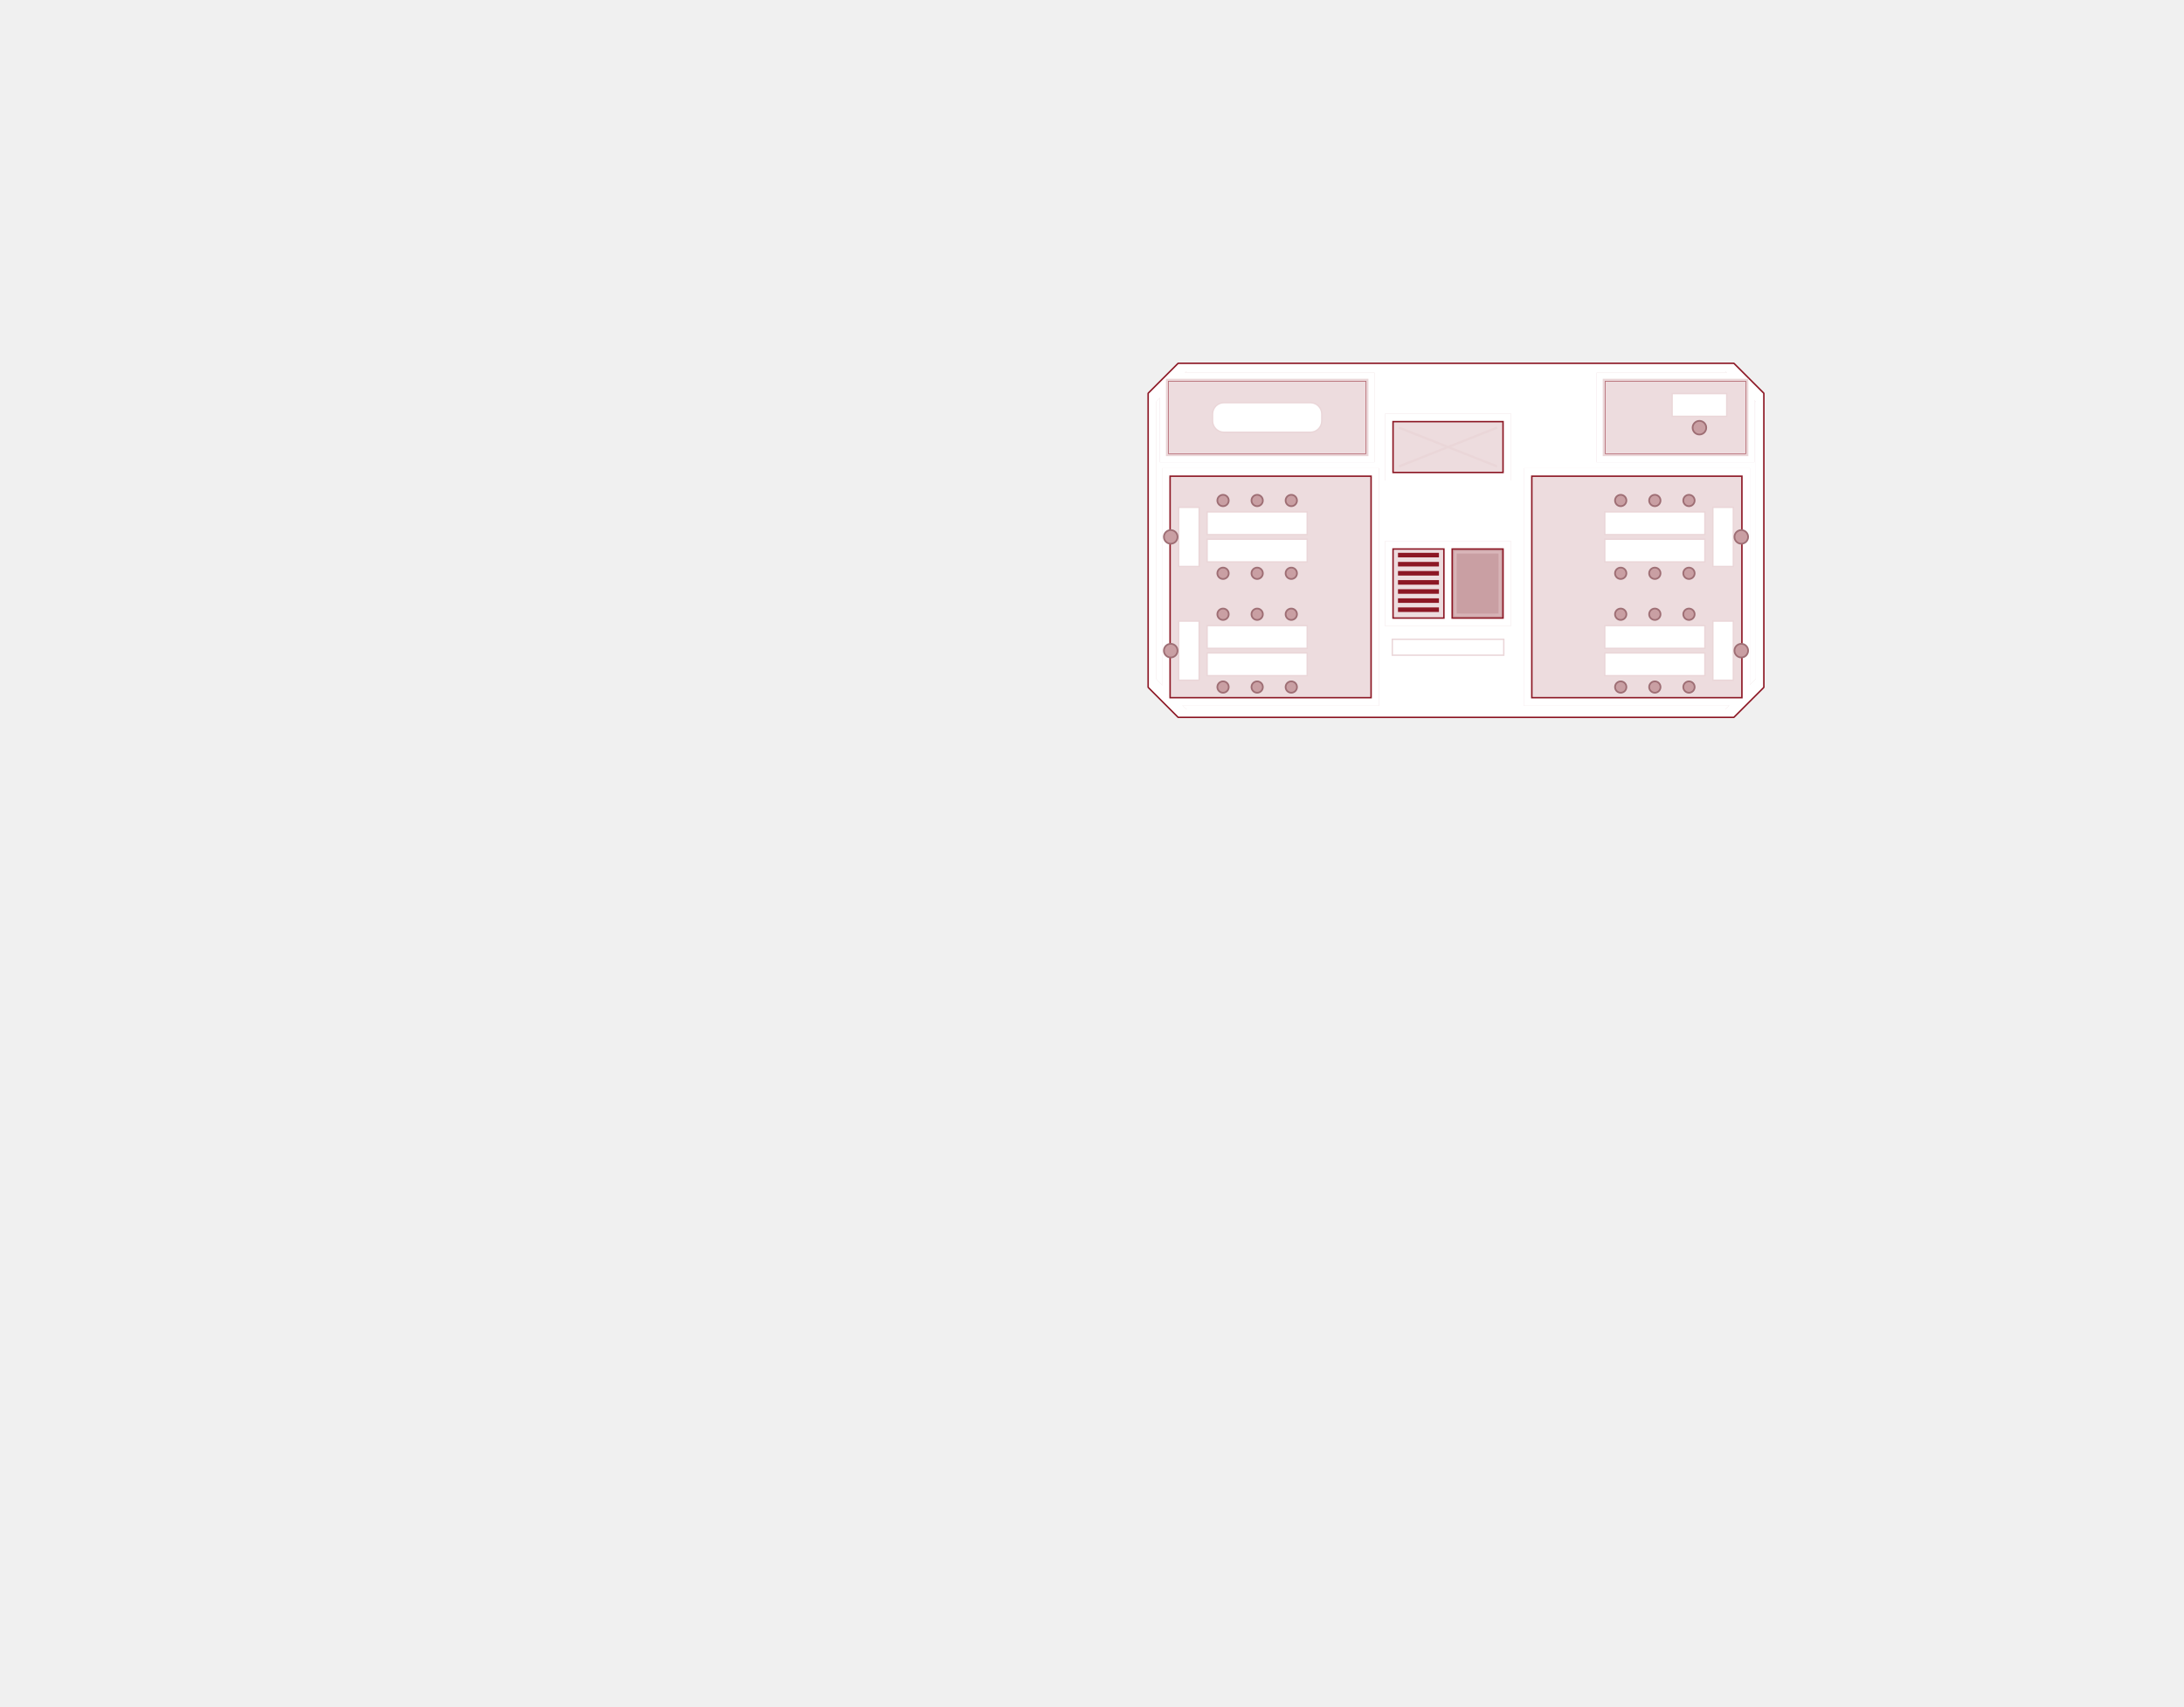
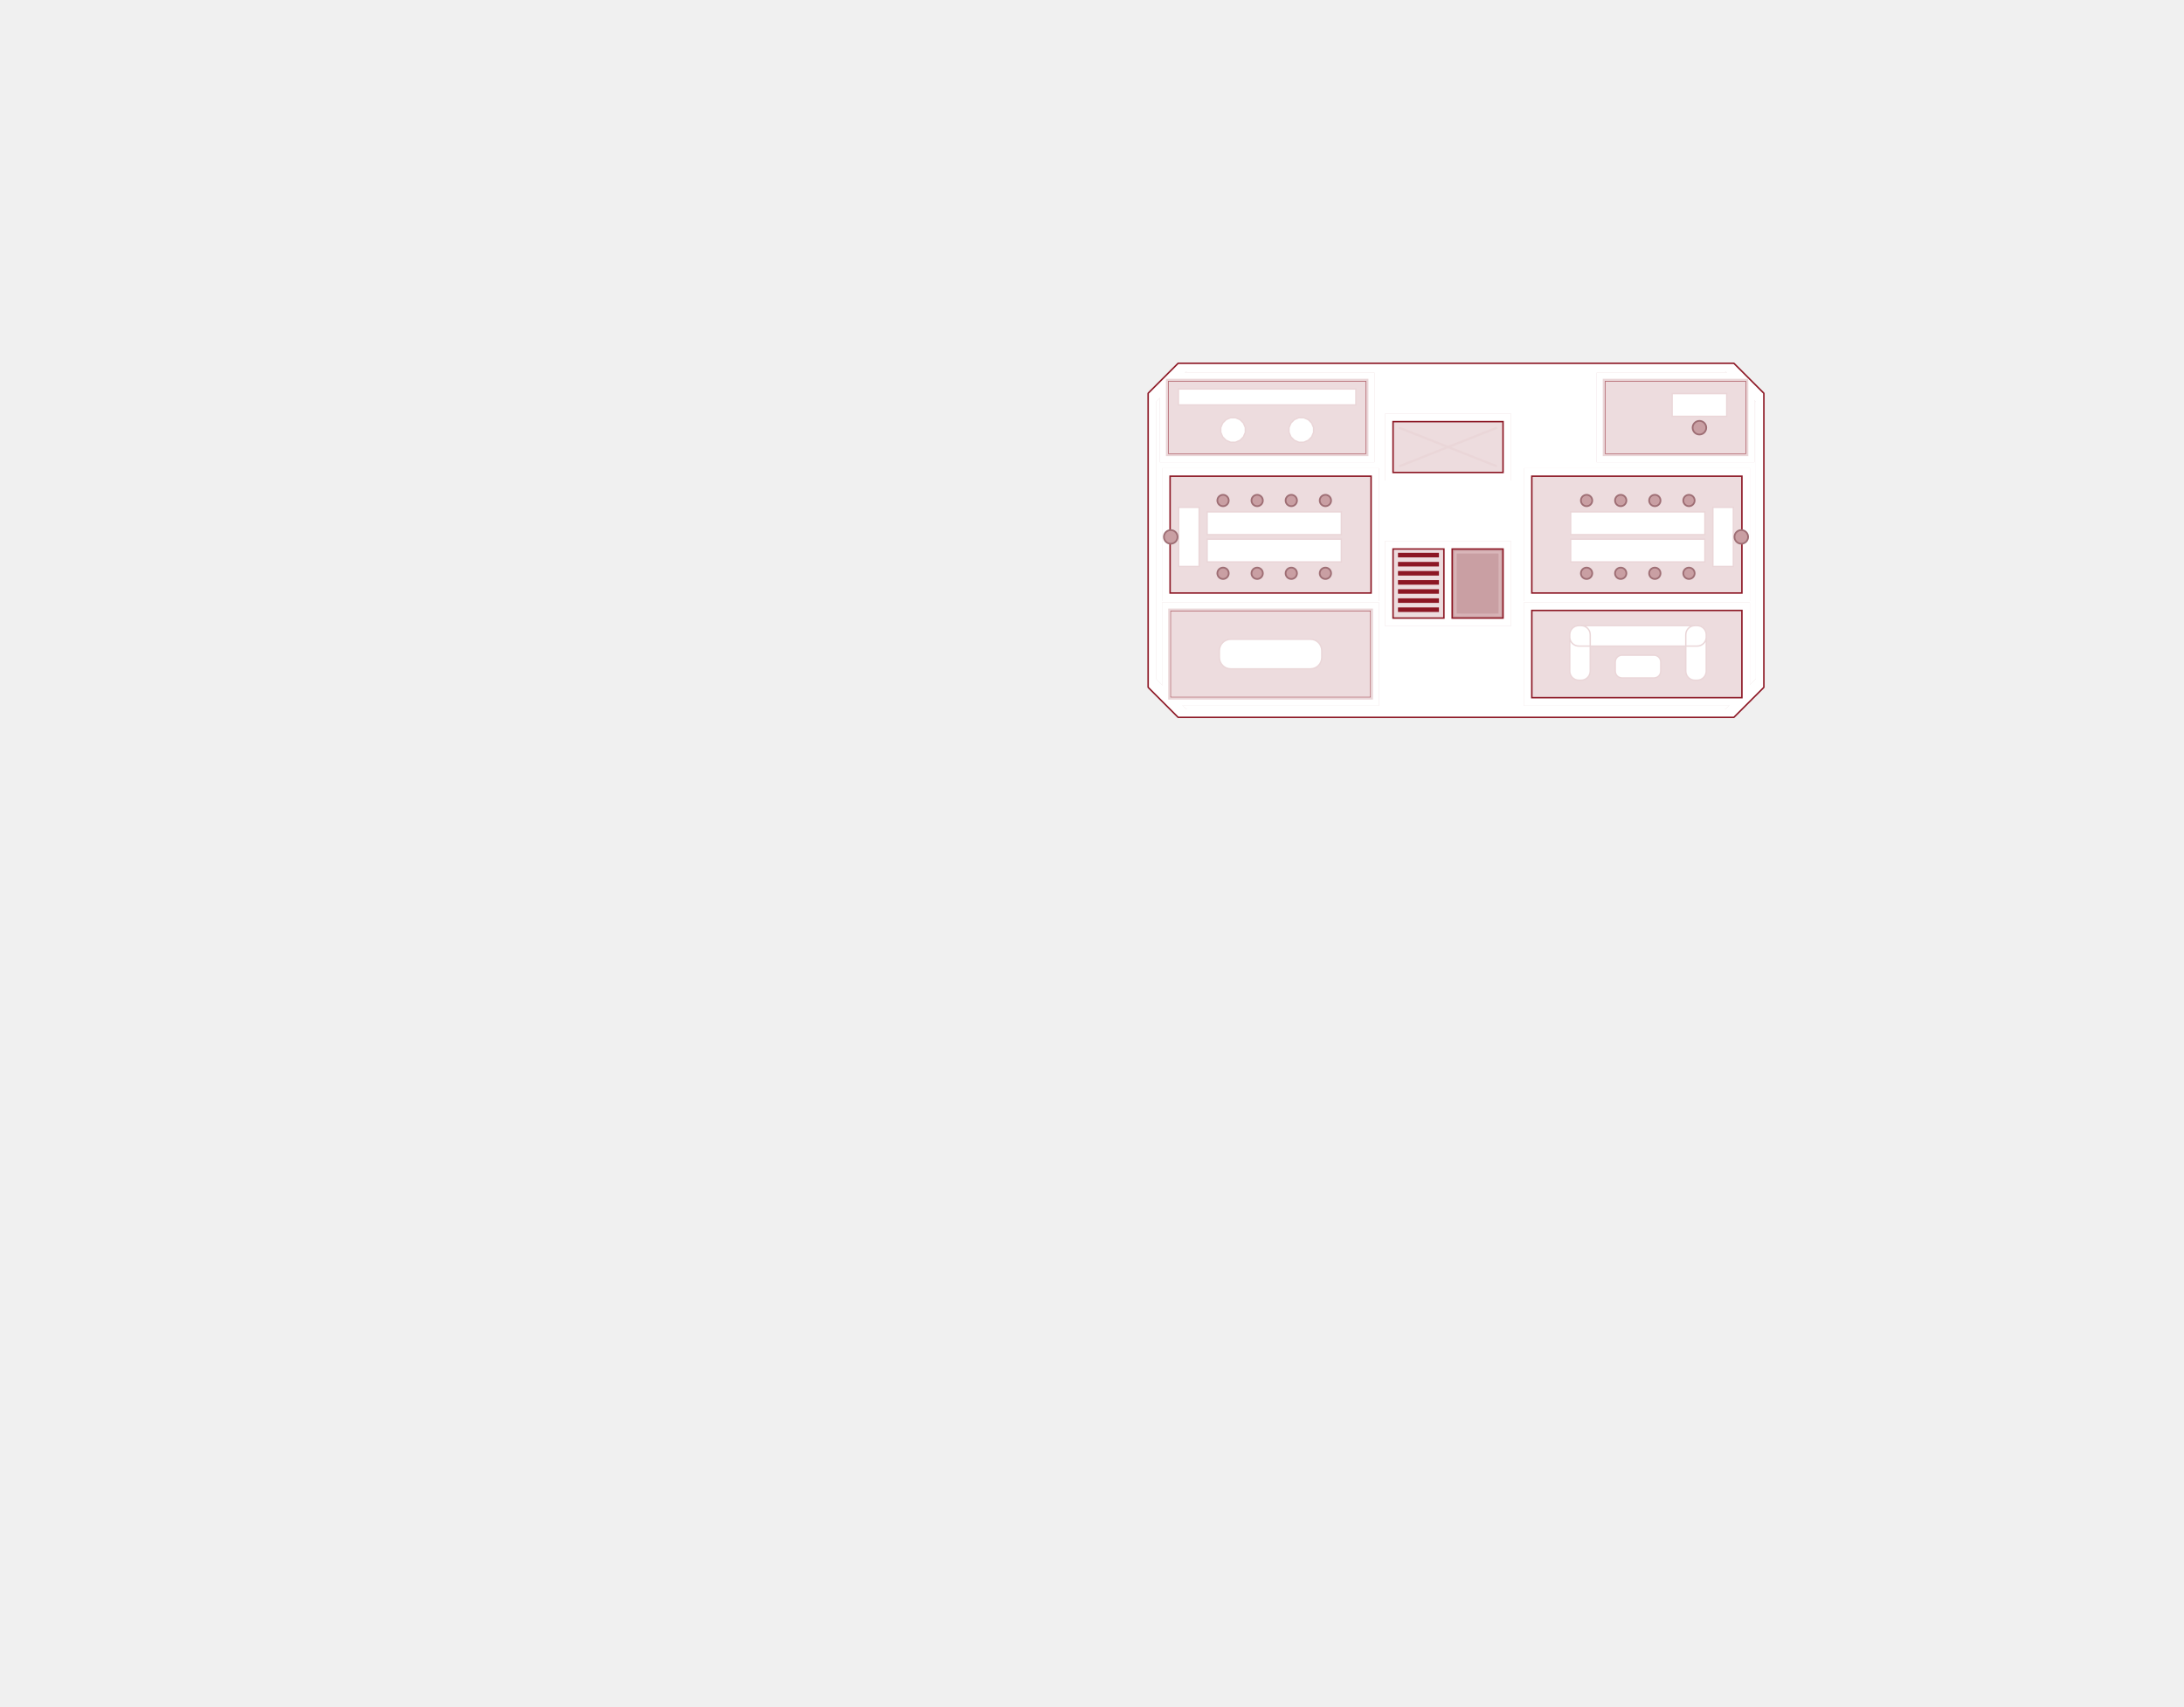
<svg xmlns="http://www.w3.org/2000/svg" viewBox="-320 -250 1920 1500" preserveAspectRatio="none">
  <style>.f{fill:#dcc7c8;stroke:#e2cfd0;stroke-width:2}.fr{fill:none;stroke:#d2bbbd;stroke-width:1.5}.v{fill:#bccad8}.vw{fill:none;stroke:#a9bacb;stroke-width:2;stroke-linecap:round}.b,.b2{stroke:none;stroke-width:0}.b{fill:#c99fa3}.b2{fill:#bd9196}.r,.or{fill:none;stroke:#ad7f85;stroke-width:1.6}.rk{fill:#cfa8ac;stroke:#9e6e74;stroke-width:1}.w{fill:#ffffff;stroke:#8c1724;stroke-width:2.6;paint-order:stroke;stroke-linejoin:round}.w2{fill:#eddcde;stroke:#8c1724;stroke-width:2.6;paint-order:stroke}.t{fill:none;stroke:#ead6d8;stroke-width:2}.tk{fill:#ffffff;stroke:#ead6d8;stroke-width:1.2}.s{fill:none;stroke:#8c1724;stroke-dasharray:4 4}.d{fill:none;stroke:#8c1724;stroke-width:3.5;stroke-linecap:round;stroke-dasharray:0 11}.l{fill:none;stroke:#ead6d8;stroke-width:3;stroke-dasharray:22 18}.o{fill:#c99fa3;stroke:#9e6e74;stroke-width:1.5}</style>
  <defs>
    <filter id="e">
      <feMorphology in="SourceAlpha" operator="erode" radius="8" result="a" />
      <feMorphology in="SourceAlpha" operator="erode" radius="10" result="b" />
      <feComposite in="a" in2="b" operator="out" result="c" />
      <feFlood flood-color="#e6cfd2" />
      <feComposite in2="c" operator="in" />
    </filter>
    <filter id="eb">
      <feMorphology in="SourceAlpha" operator="erode" radius="2" result="a" />
      <feMorphology in="SourceAlpha" operator="erode" radius="4.5" result="b" />
      <feComposite in="a" in2="b" operator="out" result="c" />
      <feFlood flood-color="#d9b6b9" />
      <feComposite in2="c" operator="in" />
    </filter>
    <filter id="sb">
      <feGaussianBlur stdDeviation="0.4" />
    </filter>
    <filter id="sh">
      <feDropShadow dx="0" dy="5" stdDeviation="4" flood-color="#5a101a40" />
    </filter>
  </defs>
  <g id="B" filter="url(#sh)">
    <path class="b" d="M956 232h46v62h-46z" />
  </g>
  <use href="#B" filter="url(#eb)" />
  <g filter="url(#sb)" />
-   <path class="w2" d="M708 168h178v196H708zm318 0h186v196h-186zM706 84h176v66H706zm384 0h126v66h-126zM904 120h98v46h-98zm0 112h46v62h-46z" />
-   <path id="W" class="w" d="M716 70h488l26 26v258l-26 26H716l-26-26V96zm-8 98v196h178V168H708zm318 0v196h186V168h-186zM706 84v66h176V84H706zm384 0v66h126V84h-126zM904 120v46h98v-46h-98zm0 112v62h46v-62h-46zm52 0v62h46v-62h-46z" />
+   <path class="w2" d="M708 168h178v104H708zm318 0h186v104h-186zM706 84h176v66H706zm384 0h126v66h-126zM708 286h178v78H708zm318 0h186v78h-186zM904 120h98v46h-98zm0 112h46v62h-46z" />
+   <path id="W" class="w" d="M716 70h488l26 26v258l-26 26H716l-26-26V96zm-8 98v104h178V168H708zm318 0v104h186V168h-186zM706 84v66h176V84H706zm384 0v66h126V84h-126zM708 286v78h178v-78H708zm318 0v78h186v-78h-186zM904 120v46h98v-46h-98zm0 112v62h46v-62h-46zm52 0v62h46v-62h-46z" />
  <use href="#W" filter="url(#e)" />
-   <path class="t" d="M706 84h176v66H706zm384 0h126v66h-126zM910 126l86 34m0-34l-86 34" />
-   <path class="tk" d="M756 104h76a10 10 0 0 1 10 10v6a10 10 0 0 1-10 10h-76a10 10 0 0 1-10-10v-6a10 10 0 0 1 10-10zm394-8h48v20h-48zM904 312h98v14h-98zM741.2 200h88v20h-88zm0 24h88v20h-88zm-25-28h18v52h-18zm374.6 4h88v20h-88zm0 24h88v20h-88zm95-28h18v52h-18zM741.2 300h88v20h-88zm0 24h88v20h-88zm-25-28h18v52h-18zm374.6 4h88v20h-88zm0 24h88v20h-88zm95-28h18v52h-18z" />
-   <path class="o" d="M1168 126a6 6 0 1 1 12 0 6 6 0 1 1-12 0zM810.2 190a5 5 0 1 1 10 0 5 5 0 1 1-10 0zm0 64a5 5 0 1 1 10 0 5 5 0 1 1-10 0zm-30-64a5 5 0 1 1 10 0 5 5 0 1 1-10 0zm0 64a5 5 0 1 1 10 0 5 5 0 1 1-10 0zm-30-64a5 5 0 1 1 10 0 5 5 0 1 1-10 0zm0 64a5 5 0 1 1 10 0 5 5 0 1 1-10 0zm-47-32a6 6 0 1 1 12 0 6 6 0 1 1-12 0zm456.6-32a5 5 0 1 1 10 0 5 5 0 1 1-10 0zm0 64a5 5 0 1 1 10 0 5 5 0 1 1-10 0zm-30-64a5 5 0 1 1 10 0 5 5 0 1 1-10 0zm0 64a5 5 0 1 1 10 0 5 5 0 1 1-10 0zm-30-64a5 5 0 1 1 10 0 5 5 0 1 1-10 0zm0 64a5 5 0 1 1 10 0 5 5 0 1 1-10 0zm105-32a6 6 0 1 1 12 0 6 6 0 1 1-12 0zM810.2 290a5 5 0 1 1 10 0 5 5 0 1 1-10 0zm0 64a5 5 0 1 1 10 0 5 5 0 1 1-10 0zm-30-64a5 5 0 1 1 10 0 5 5 0 1 1-10 0zm0 64a5 5 0 1 1 10 0 5 5 0 1 1-10 0zm-30-64a5 5 0 1 1 10 0 5 5 0 1 1-10 0zm0 64a5 5 0 1 1 10 0 5 5 0 1 1-10 0zm-47-32a6 6 0 1 1 12 0 6 6 0 1 1-12 0zm456.6-32a5 5 0 1 1 10 0 5 5 0 1 1-10 0zm0 64a5 5 0 1 1 10 0 5 5 0 1 1-10 0zm-30-64a5 5 0 1 1 10 0 5 5 0 1 1-10 0zm0 64a5 5 0 1 1 10 0 5 5 0 1 1-10 0zm-30-64a5 5 0 1 1 10 0 5 5 0 1 1-10 0zm0 64a5 5 0 1 1 10 0 5 5 0 1 1-10 0zm105-32a6 6 0 1 1 12 0 6 6 0 1 1-12 0z" />
+   <path class="t" d="M706 84h176v66H706zm384 0h126v66h-126zM708 286h178v78H708zM910 126l86 34m0-34l-86 34" />
+   <path class="tk" d="M716 92h156v14H716zm58.8 38.1l-1.7 4-3 3-4 1.7h-4.2l-4-1.7-3-3-1.7-4v-4.2l1.7-4 3-3 4-1.7h4.2l4 1.7 3 3 1.7 4zm60 0l-1.7 4-3 3-4 1.7h-4.2l-4-1.7-3-3-1.7-4v-4.2l1.7-4 3-3 4-1.7h4.2l4 1.7 3 3 1.7 4zM1150 96h48v20h-48zM762 312h70a10 10 0 0 1 10 10v6a10 10 0 0 1-10 10h-70a10 10 0 0 1-10-10v-6a10 10 0 0 1 10-10zm306-12h104a8 8 0 0 1 8 8v2a8 8 0 0 1-8 8h-104a8 8 0 0 1-8-8v-2a8 8 0 0 1 8-8zm0 0h2a8 8 0 0 1 8 8v32a8 8 0 0 1-8 8h-2a8 8 0 0 1-8-8v-32a8 8 0 0 1 8-8zm102 0h2a8 8 0 0 1 8 8v32a8 8 0 0 1-8 8h-2a8 8 0 0 1-8-8v-32a8 8 0 0 1 8-8zm-64 26h28a6 6 0 0 1 6 6v8a6 6 0 0 1-6 6h-28a6 6 0 0 1-6-6v-8a6 6 0 0 1 6-6zM741.2 200h118v20h-118zm0 24h118v20h-118zm-25-28h18v52h-18zm344.6 4h118v20h-118zm0 24h118v20h-118zm125-28h18v52h-18z" />
+   <path class="o" d="M1168 126a6 6 0 1 1 12 0 6 6 0 1 1-12 0zM840.2 190a5 5 0 1 1 10 0 5 5 0 1 1-10 0zm0 64a5 5 0 1 1 10 0 5 5 0 1 1-10 0zm-30-64a5 5 0 1 1 10 0 5 5 0 1 1-10 0zm0 64a5 5 0 1 1 10 0 5 5 0 1 1-10 0zm-30-64a5 5 0 1 1 10 0 5 5 0 1 1-10 0zm0 64a5 5 0 1 1 10 0 5 5 0 1 1-10 0zm-30-64a5 5 0 1 1 10 0 5 5 0 1 1-10 0zm0 64a5 5 0 1 1 10 0 5 5 0 1 1-10 0zm-47-32a6 6 0 1 1 12 0 6 6 0 1 1-12 0zm456.6-32a5 5 0 1 1 10 0 5 5 0 1 1-10 0zm0 64a5 5 0 1 1 10 0 5 5 0 1 1-10 0zm-30-64a5 5 0 1 1 10 0 5 5 0 1 1-10 0zm0 64a5 5 0 1 1 10 0 5 5 0 1 1-10 0zm-30-64a5 5 0 1 1 10 0 5 5 0 1 1-10 0zm0 64a5 5 0 1 1 10 0 5 5 0 1 1-10 0zm-30-64a5 5 0 1 1 10 0 5 5 0 1 1-10 0zm0 64a5 5 0 1 1 10 0 5 5 0 1 1-10 0zm135-32a6 6 0 1 1 12 0 6 6 0 1 1-12 0z" />
  <path class="s" stroke-width="36" d="M927 236v54" />
</svg>
